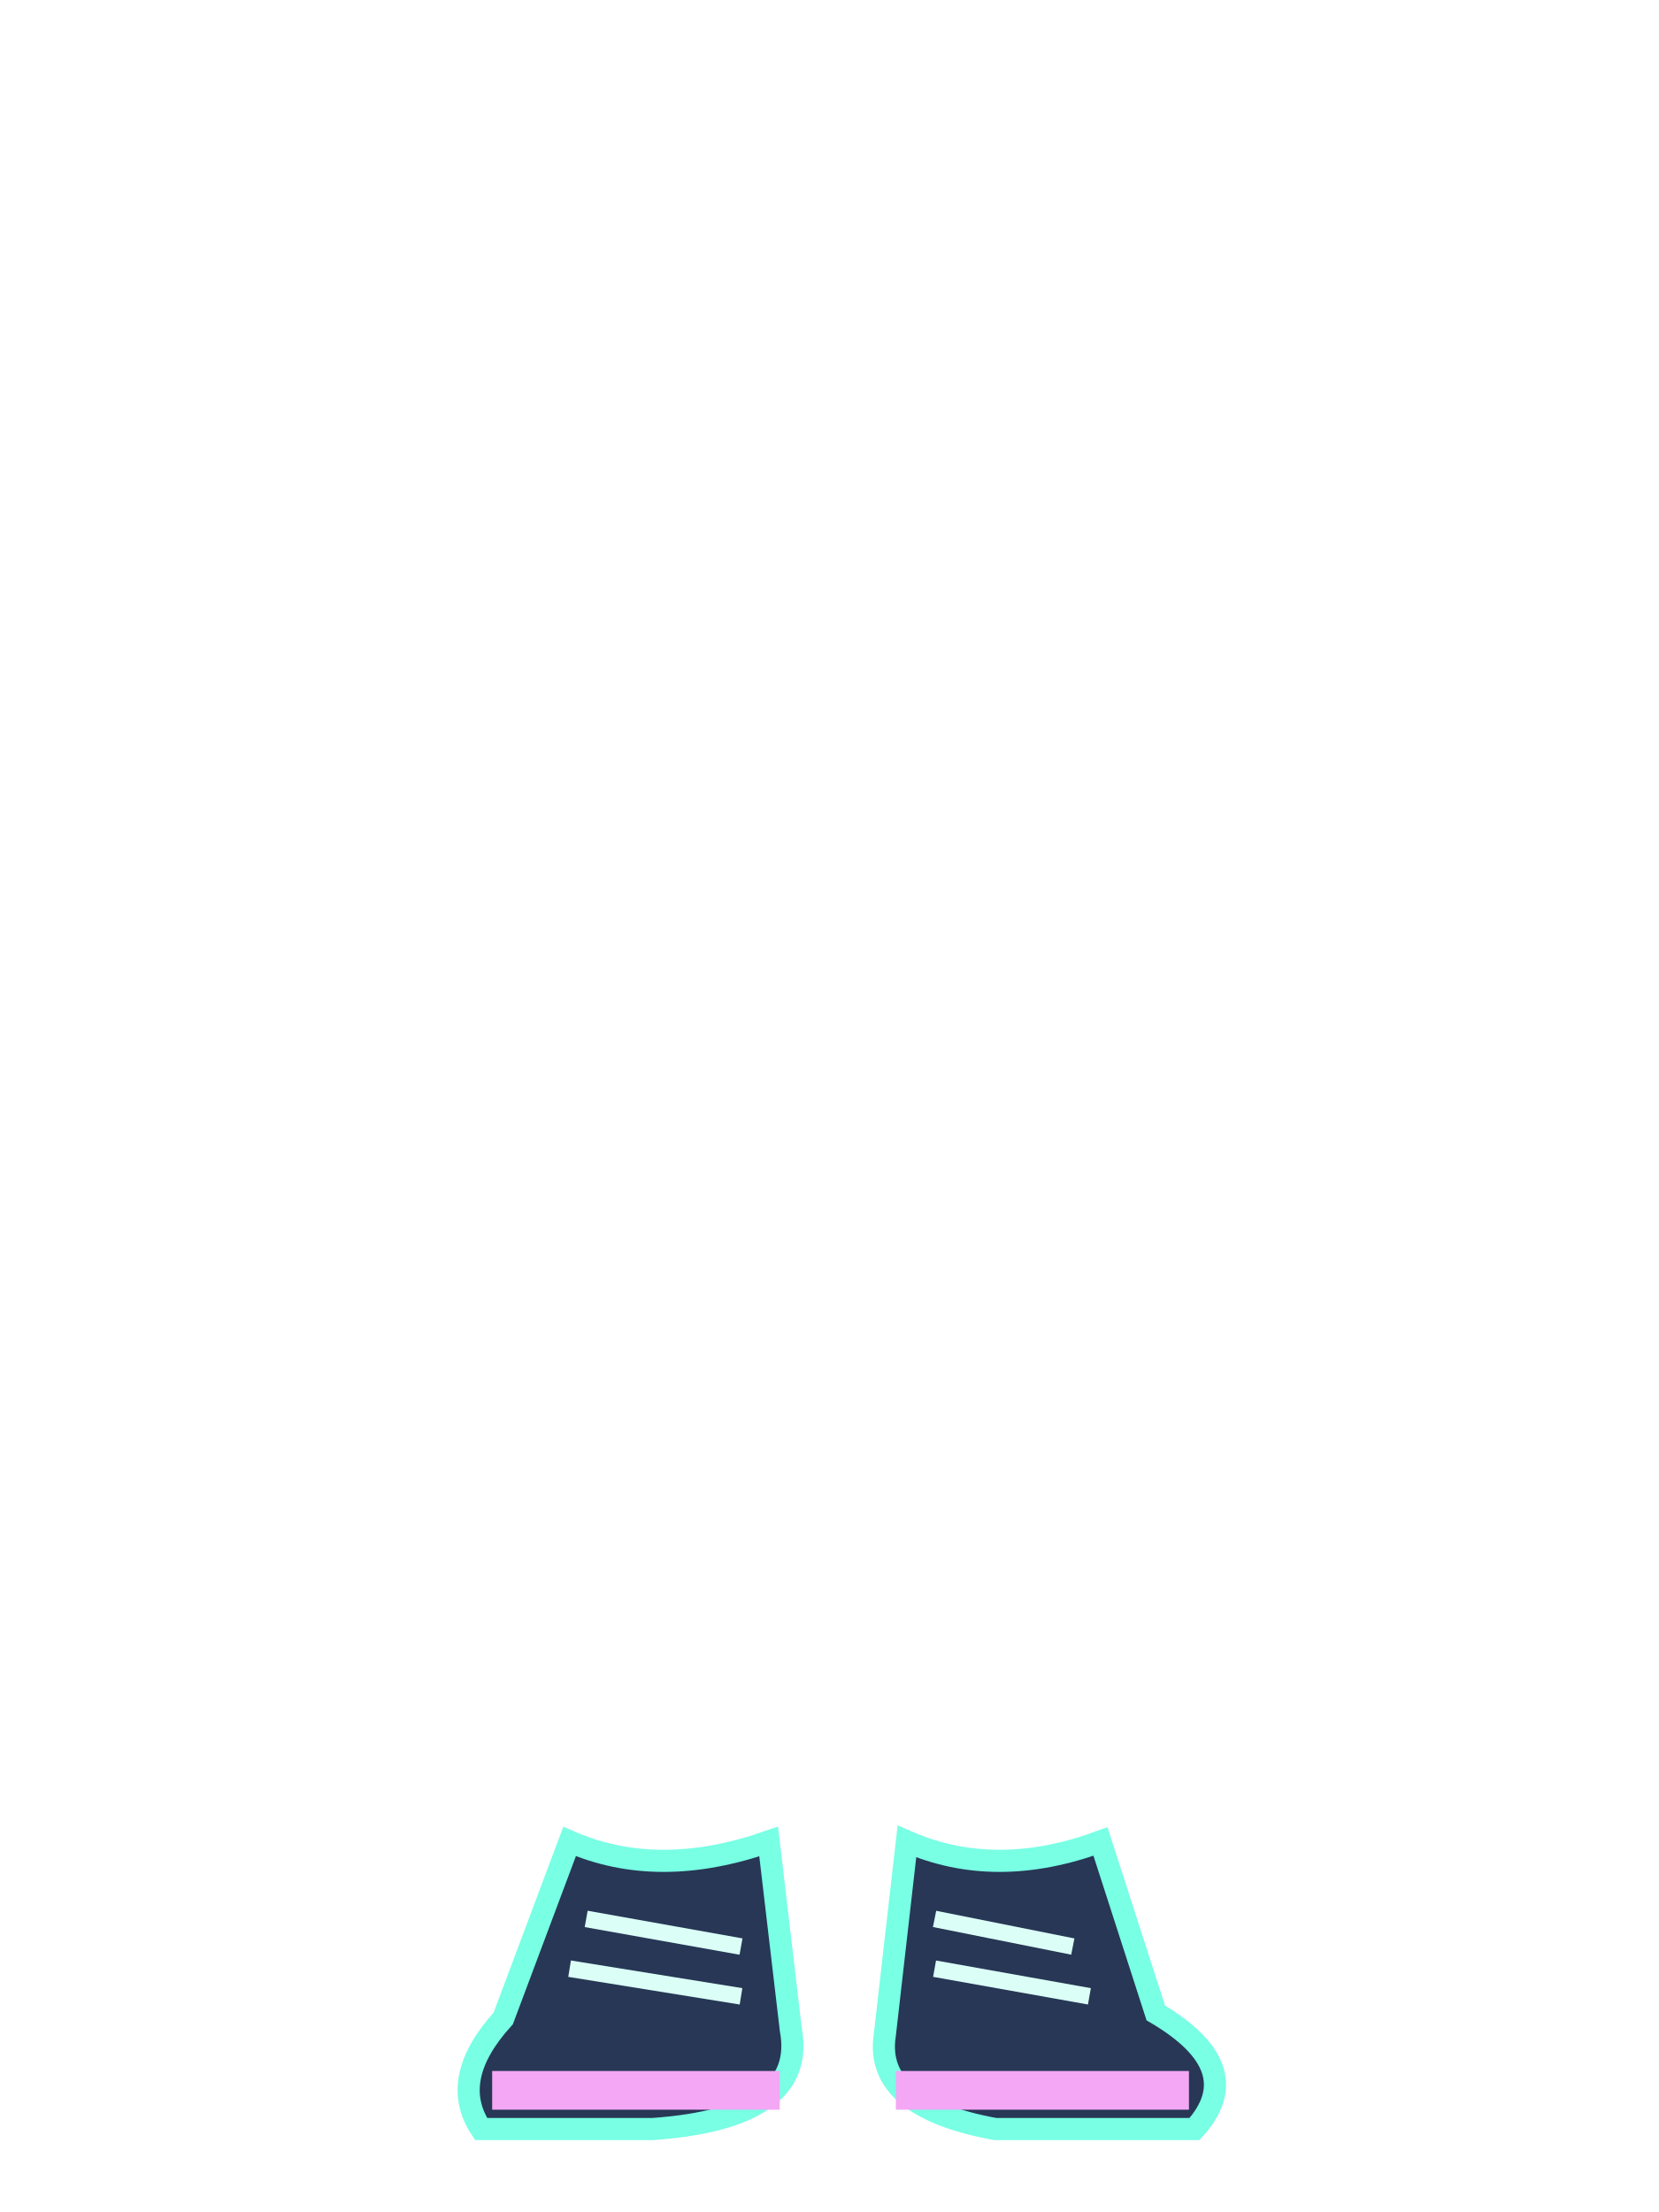
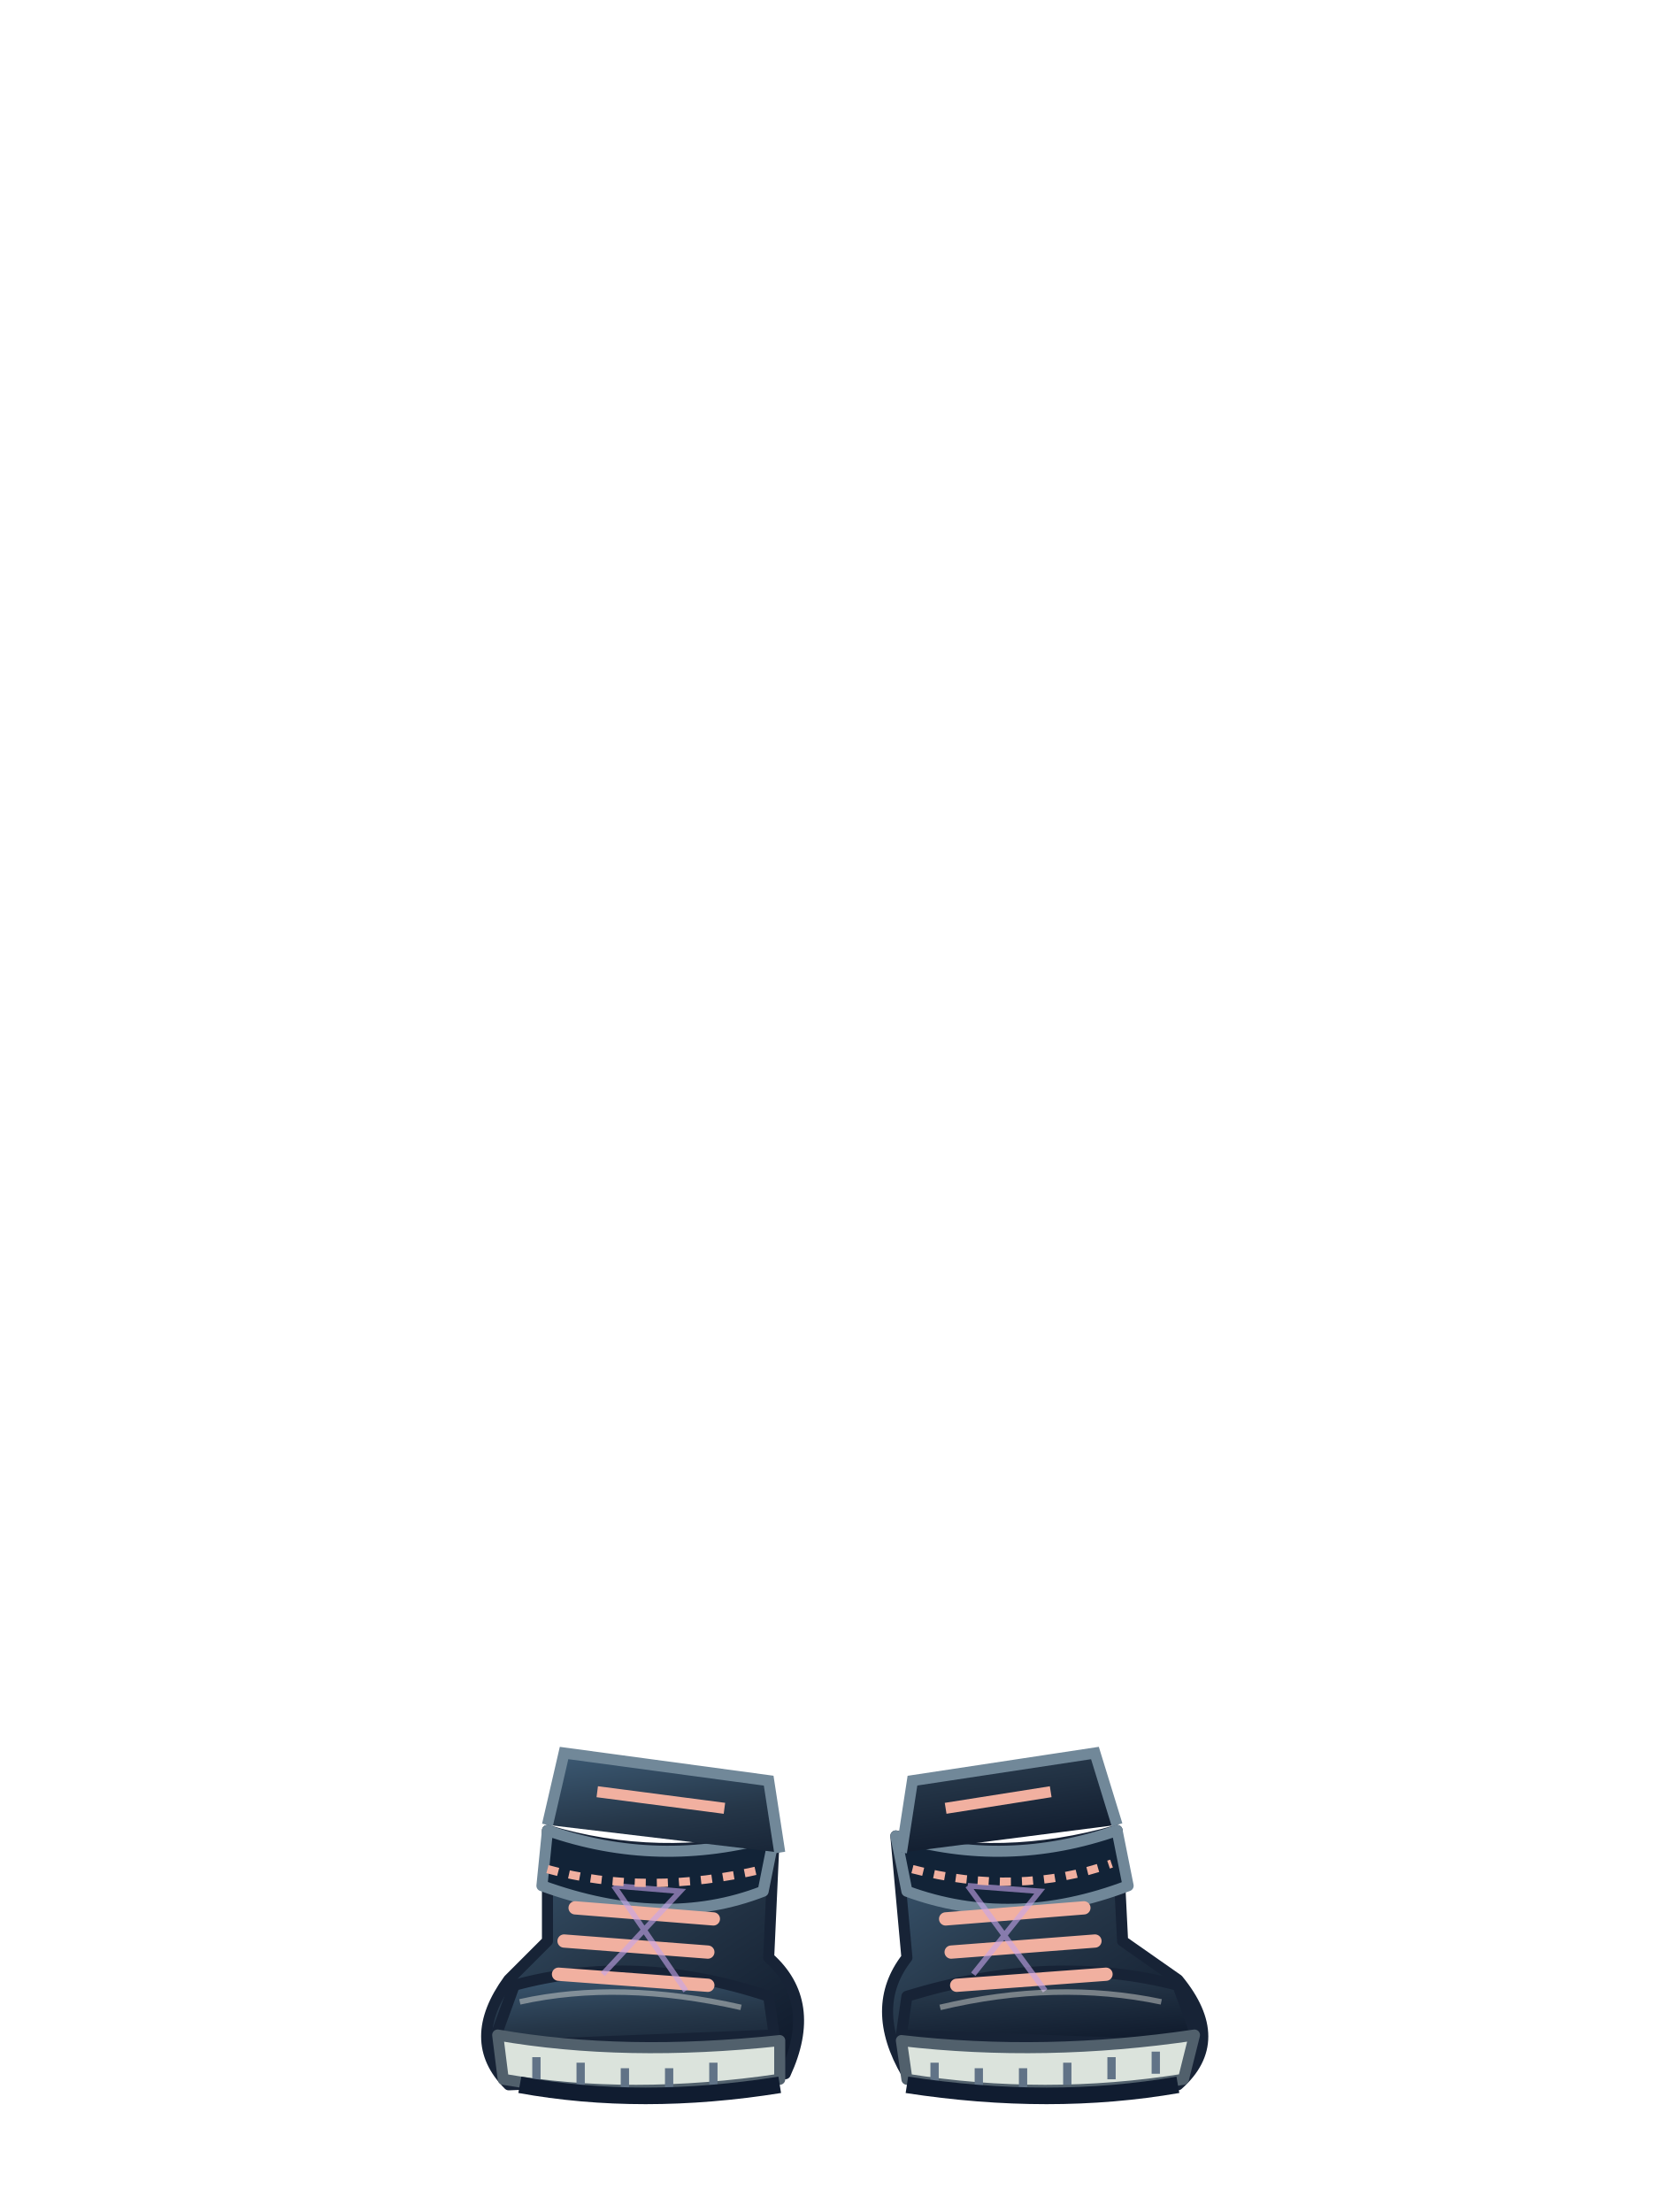
<svg xmlns="http://www.w3.org/2000/svg" viewBox="0 0 300 400">
-   <path d="M103 333Q119 340 139 333L143 367Q146 383 118 385H87Q81 376 91 365Z M164 333Q180 340 199 333L209 364Q226 374 216 385H180Q158 381 160 368Z" fill="#273755" stroke="#78ffe4" stroke-width="4" />
-   <path d="M89 378H141M162 378H215" stroke="#f3a7f4" stroke-width="7" />
-   <path d="M106 347l28 5m-31 4 31 5m35-14 25 5m-25 4 28 5" stroke="#dbfff6" stroke-width="3" />
+   <defs>
+     <radialGradient id="skin" cx=".32" cy=".2" r=".85">
+       <stop stop-color="#eac086" />
+       <stop offset=".55" stop-color="#93603e" />
+       <stop offset="1" stop-color="#392b37" />
+     </radialGradient>
+     <linearGradient id="cloth" x2=".8" y2="1">
+       <stop stop-color="#3d5b75" />
+       <stop offset=".5" stop-color="#253648" />
+       <stop offset="1" stop-color="#101b2d" />
+     </linearGradient>
+     <linearGradient id="metal" x2=".75" y2="1">
+       <stop stop-color="#dce6e9" />
+       <stop offset=".3" stop-color="#7e98ac" />
+       <stop offset=".48" stop-color="#e1e9eb" />
+       <stop offset=".55" stop-color="#496477" />
+       <stop offset="1" stop-color="#192c40" />
+     </linearGradient>
+     <linearGradient id="trim" x2="1" y2="1">
+       <stop stop-color="#edfcff" />
+       <stop offset=".4" stop-color="#f1b0a0" />
+       <stop offset="1" stop-color="#287c9f" />
+     </linearGradient>
+     <linearGradient id="leather" x2=".8" y2="1">
+       <stop stop-color="#c59269" />
+       <stop offset=".5" stop-color="#855339" />
+       <stop offset="1" stop-color="#392722" />
+     </linearGradient>
+     <linearGradient id="hair" x2=".3" y2="1">
+       <stop stop-color="#8f5a36" />
+       <stop offset=".6" stop-color="#492b25" />
+       <stop offset="1" stop-color="#241b22" />
+     </linearGradient>
+     <radialGradient id="lens" cx=".3" cy=".15">
+       <stop stop-color="#84d9ef" />
+       <stop offset=".6" stop-color="#153e64" />
+       <stop offset="1" stop-color="#09182b" />
+     </radialGradient>
+   </defs>
+   <g stroke="#172336" stroke-width="2" stroke-linejoin="round">
+     <path d="M99 331Q119 337 140 332L139 354Q148 362 142 375L92 377Q84 369 92 358L99 351Z" fill="url(#cloth)" />
+     <path d="M162 332Q181 337 202 331L203 351L213 358Q222 369 213 377L164 375Q157 363 164 354Z" fill="url(#cloth)" />
+     <path d="M99 331Q119 338 140 332L138 342Q120 349 98 341ZM162 332Q182 338 202 331L204 341Q183 349 164 342Z" fill="#122337" stroke="#708798" />
+     <path d="M93 359Q115 353 139 361L140 368L89 370ZM164 361Q190 353 213 359L217 370L163 368Z" fill="url(#cloth)" />
+     <path d="M90 368Q113 372 141 369L141 376Q114 380 91 376ZM163 369Q189 372 216 368L214 376Q189 380 164 376Z" fill="#dbe3dc" stroke="#51606c" />
+   </g>
+   <path d="M104 345l25 2m-27 4 26 2m-27 4 27 2m43-12 25-2m-24 8 26-2m-25 8 27-2" stroke="#f1b0a0" stroke-width="2.4" stroke-linecap="round" />
+   <path d="M111 341l13 19m-13-19 12 1-14 15m66-16 14 19m-14-19 13 1-12 15" stroke="#c7a5eb" opacity=".6" fill="none" stroke-width="1" />
+   <path d="M94 362Q112 358 134 363M170 363Q191 358 210 362" stroke="#f9f7ed" opacity=".4" fill="none" />
+   <path d="M97 372v4M105 373v4M113 374v4M121 374v4M129 373v4M169 373v4M177 374v4M185 374v4M193 373v4M201 372v4M209 371v4" stroke="#617387" stroke-width="1.5" />
+   <path d="M99 338Q117 343 138 338M165 338Q184 343 201 337" fill="none" stroke="#f1b0a0" stroke-width="1.5" stroke-dasharray="2 2" />
+   <path d="M94 377Q116 381 141 377M164 377Q190 381 213 377" fill="none" stroke="#101c30" stroke-width="3" />
+   <path d="M99 330L102 317L139 322L141 335M163 335L165 322L198 317L202 330" fill="url(#cloth)" stroke="#718899" stroke-width="2" />
+   <path d="M108 324l23 3m40 0 19-3" stroke="#f1b0a0" stroke-width="2" />
</svg>
